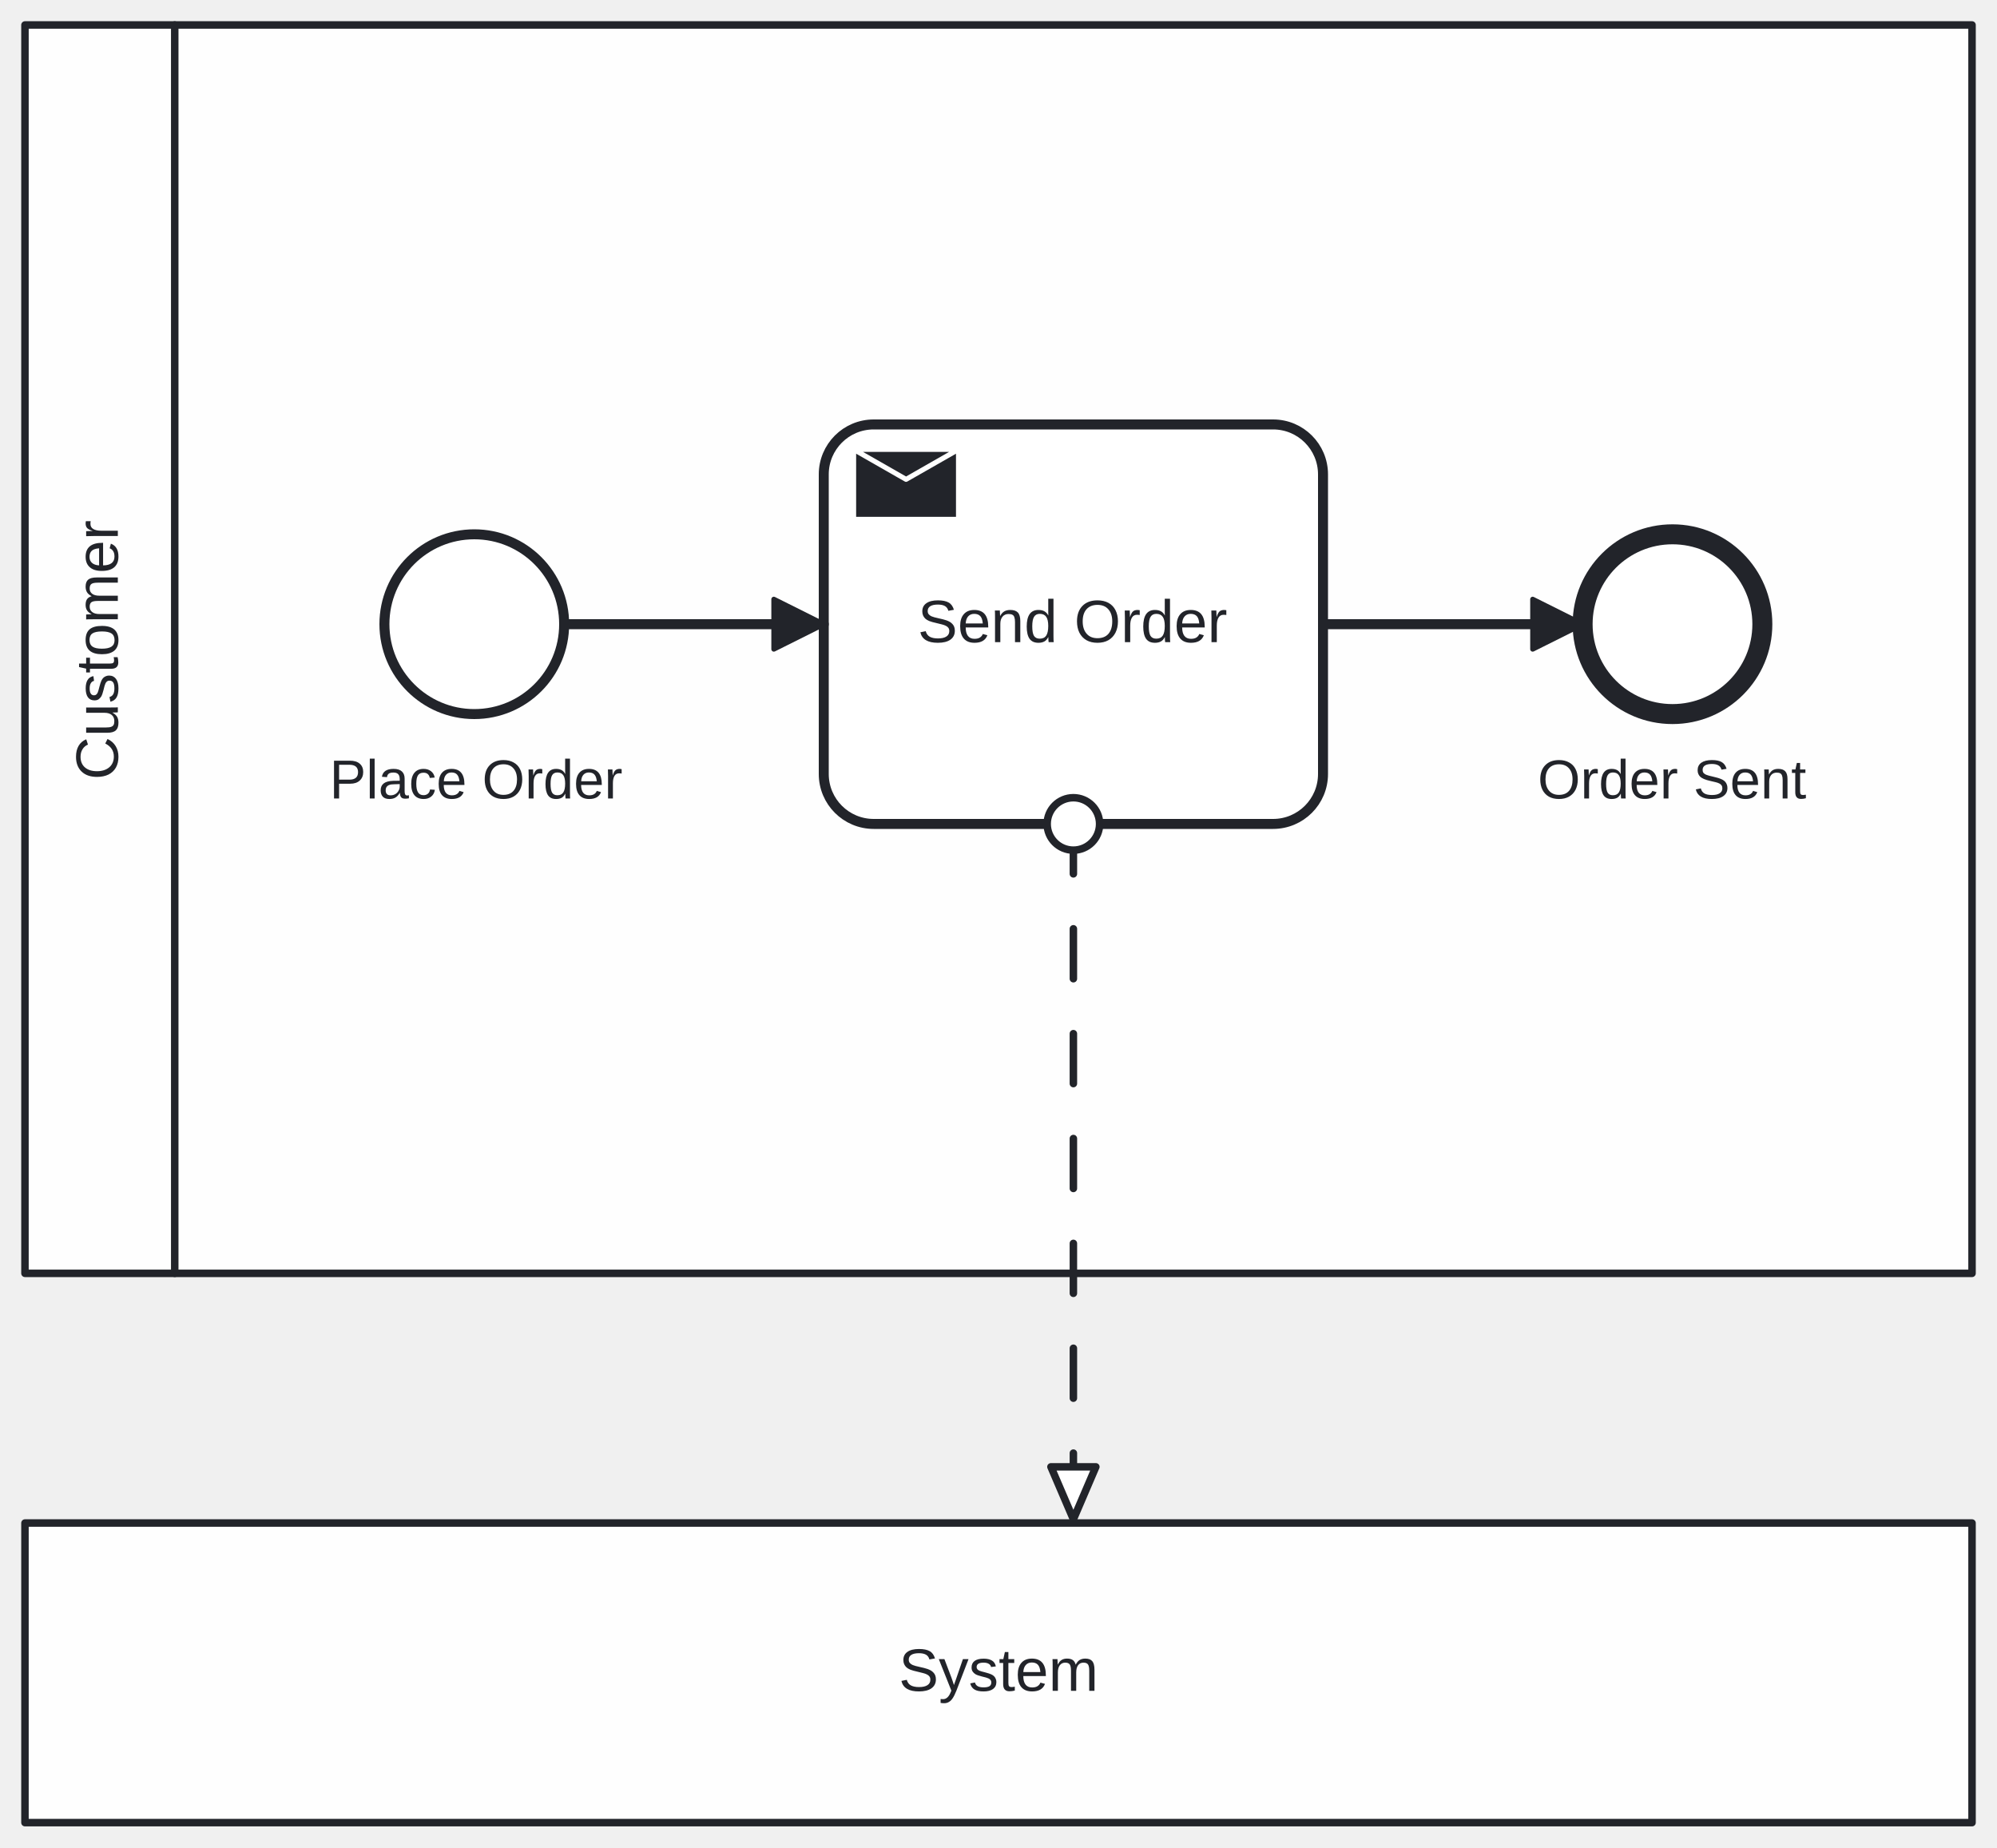
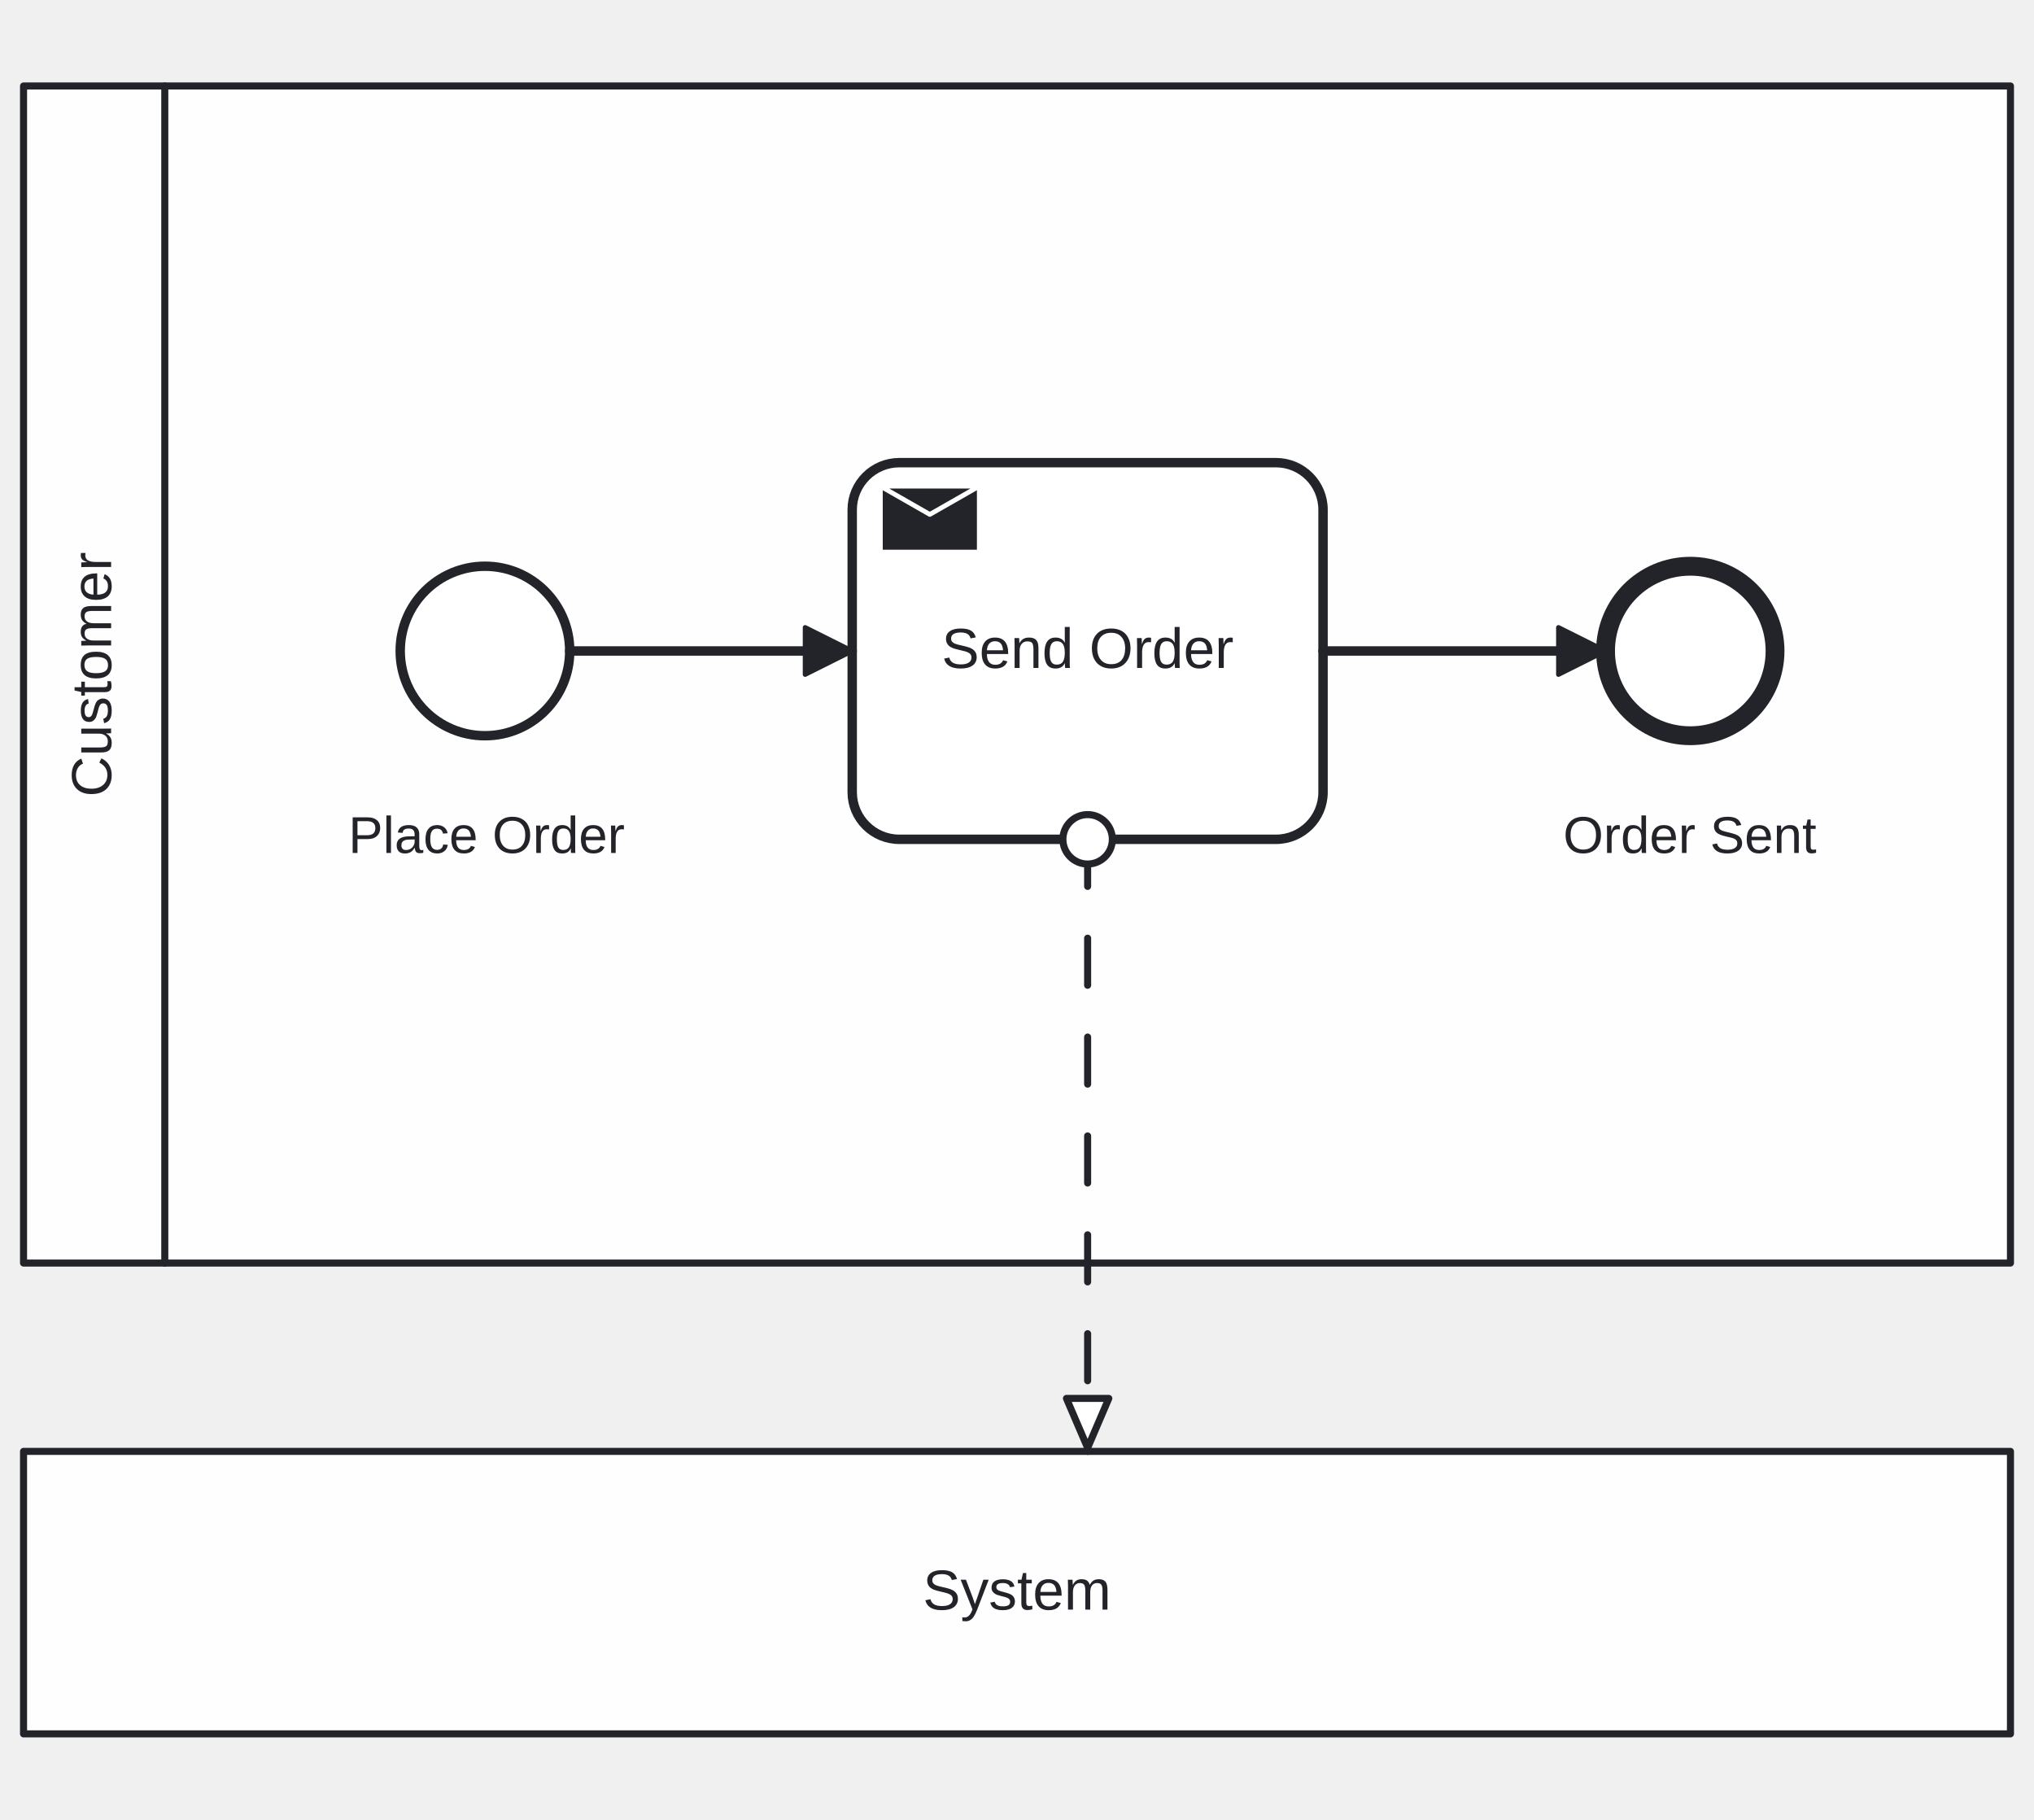
- <svg xmlns="http://www.w3.org/2000/svg" width="400" height="370" viewBox="135 75 400 370" version="1.1">
-   <defs>
-     <pattern id="djs-grid-pattern-59587" width="10" height="10" patternUnits="userSpaceOnUse">
-       <circle cx="0.5" cy="0.5" r="0.5" style="fill: rgb(204, 204, 204);" />
-     </pattern>
-   </defs>
+ <svg xmlns="http://www.w3.org/2000/svg" width="589" height="527" viewBox="157 167 432 360" version="1.1">
  <g class="djs-group">
-     <g class="djs-element djs-shape" data-element-id="Participant_1kju1v4" style="display: block;" transform="matrix(1 0 0 1 140 80)">
+     <g class="djs-element djs-shape" data-element-id="Participant_1kju1v4" style="display: block;" transform="translate(162, 172)">
      <g class="djs-visual">
-         <rect x="0" y="0" width="390" height="250" rx="0" ry="0" style="stroke-linecap: round; stroke-linejoin: round; stroke: rgb(34, 36, 42); stroke-width: 1.5px; fill: white; fill-opacity: 0.95;" />
-         <path style="fill: none; stroke-linecap: round; stroke-linejoin: round; stroke: rgb(34, 36, 42); stroke-width: 1.5px;" d="M30,0L30,250" />
-         <text lineHeight="1.2" class="djs-label" style="font-family: Arial, sans-serif; font-size: 12px; font-weight: normal; fill: rgb(34, 36, 42);" transform="matrix(-1.83697e-16 -1 1 -1.83697e-16 0 250)">
-           <tspan x="98.808" y="18.6">Customer</tspan>
+         <rect x="0" y="0" width="422" height="250" rx="0" ry="0" style="stroke-linecap: round; stroke-linejoin: round; stroke: hsl(225, 10%, 15%); stroke-width: 1.5px; fill: white; fill-opacity: 0.95;" />
+         <path style="fill: none; stroke-linecap: round; stroke-linejoin: round; stroke: hsl(225, 10%, 15%); stroke-width: 1.5px;" d="M30,0L30,250" />
+         <text style="font-family: Arial, sans-serif; font-size: 12px; font-weight: normal; fill: hsl(225, 10%, 15%);" lineHeight="1.2" class="djs-label" transform="matrix(-1.8369701987210297e-16, -1, 1, -1.8369701987210297e-16, 0, 250)">
+           <tspan x="98.996" y="18.6">Customer</tspan>
        </text>
      </g>
-       <rect x="-5" y="-5" rx="4" width="400" height="260" class="djs-outline" style="fill: none;" />
-       <rect class="djs-hit djs-hit-no-move" x="0" y="0" width="390" height="250" style="fill: none; stroke-opacity: 0; stroke: white; stroke-width: 15px;" />
-       <rect class="djs-hit djs-hit-click-stroke" x="0" y="0" width="390" height="250" style="fill: none; stroke-opacity: 0; stroke: white; stroke-width: 15px;" />
-       <rect class="djs-hit djs-hit-all" x="0" y="0" width="30" height="250" style="fill: none; stroke-opacity: 0; stroke: white; stroke-width: 15px;" />
+       <rect x="-5" y="-5" rx="4" width="432" height="260" style="fill: none;" class="djs-outline" />
+       <rect style="fill: none; stroke-opacity: 0; stroke: white; stroke-width: 15px;" class="djs-hit djs-hit-no-move" x="0" y="0" width="422" height="250" />
+       <rect style="fill: none; stroke-opacity: 0; stroke: white; stroke-width: 15px;" class="djs-hit djs-hit-click-stroke" x="0" y="0" width="422" height="250" />
+       <rect style="fill: none; stroke-opacity: 0; stroke: white; stroke-width: 15px;" class="djs-hit djs-hit-all" x="0" y="0" width="30" height="250" />
    </g>
    <g class="djs-children">
      <g class="djs-group">
-         <g class="djs-element djs-shape" data-element-id="Activity_0umkpno" style="display: block;" transform="matrix(1 0 0 1 300 160)">
+         <g class="djs-element djs-shape" data-element-id="Activity_0umkpno" style="display: block;" transform="translate(338, 252)">
          <g class="djs-visual">
-             <rect x="0" y="0" width="100" height="80" rx="10" ry="10" style="stroke-linecap: round; stroke-linejoin: round; stroke: rgb(34, 36, 42); stroke-width: 2px; fill: white; fill-opacity: 0.95;" />
-             <text lineHeight="1.2" class="djs-label" style="font-family: Arial, sans-serif; font-size: 12px; font-weight: normal; fill: rgb(34, 36, 42);">
-               <tspan x="18.801" y="43.6">Send Order</tspan>
+             <rect x="0" y="0" width="100" height="80" rx="10" ry="10" style="stroke-linecap: round; stroke-linejoin: round; stroke: hsl(225, 10%, 15%); stroke-width: 2px; fill: white; fill-opacity: 0.95;" />
+             <text style="font-family: Arial, sans-serif; font-size: 12px; font-weight: normal; fill: hsl(225, 10%, 15%);" lineHeight="1.2" class="djs-label">
+               <tspan x="18.986" y="43.6">Send Order</tspan>
            </text>
-             <path d="m 5.985,4.998 l 0,14 l 21,0 l 0,-14 z l 10.5,6 l 10.5,-6" style="fill: rgb(34, 36, 42); stroke-linecap: round; stroke-linejoin: round; stroke: white; stroke-width: 1px;" />
+             <path style="fill: hsl(225, 10%, 15%); stroke-linecap: round; stroke-linejoin: round; stroke: white; stroke-width: 1px;" d="m 5.985,4.998 l 0,14 l 21,0 l 0,-14 z l 10.5,6 l 10.5,-6" />
          </g>
-           <rect class="djs-hit djs-hit-all" x="0" y="0" width="100" height="80" style="fill: none; stroke-opacity: 0; stroke: white; stroke-width: 15px;" />
-           <rect x="-5" y="-5" rx="14" width="110" height="90" class="djs-outline" style="fill: none;" />
+           <rect style="fill: none; stroke-opacity: 0; stroke: white; stroke-width: 15px;" class="djs-hit djs-hit-all" x="0" y="0" width="100" height="80" />
+           <rect x="-5" y="-5" rx="14" width="110" height="90" style="fill: none;" class="djs-outline" />
        </g>
      </g>
      <g class="djs-group">
-         <g class="djs-element djs-shape" data-element-id="Event_0fdolr2" style="display: block;" transform="matrix(1 0 0 1 452 182)">
+         <g class="djs-element djs-shape" data-element-id="Event_0fdolr2" style="display: block;" transform="translate(498, 274)">
          <g class="djs-visual">
-             <circle cx="18" cy="18" r="18" style="stroke-linecap: round; stroke-linejoin: round; stroke: rgb(34, 36, 42); stroke-width: 4px; fill: white; fill-opacity: 0.95;" />
+             <circle cx="18" cy="18" r="18" style="stroke-linecap: round; stroke-linejoin: round; stroke: hsl(225, 10%, 15%); stroke-width: 4px; fill: white; fill-opacity: 0.95;" />
          </g>
-           <rect class="djs-hit djs-hit-all" x="0" y="0" width="36" height="36" style="fill: none; stroke-opacity: 0; stroke: white; stroke-width: 15px;" />
-           <circle cx="18" cy="18" r="24" class="djs-outline" style="fill: none;" />
+           <rect style="fill: none; stroke-opacity: 0; stroke: white; stroke-width: 15px;" class="djs-hit djs-hit-all" x="0" y="0" width="36" height="36" />
+           <circle cx="18" cy="18" r="24" style="fill: none;" class="djs-outline" />
        </g>
      </g>
      <g class="djs-group">
-         <g class="djs-element djs-shape" data-element-id="Event_0rkf2lz" style="display: block;" transform="matrix(1 0 0 1 212 182)">
+         <g class="djs-element djs-shape" data-element-id="Event_0rkf2lz" style="display: block;" transform="translate(242, 274)">
          <g class="djs-visual">
-             <circle cx="18" cy="18" r="18" style="stroke-linecap: round; stroke-linejoin: round; stroke: rgb(34, 36, 42); stroke-width: 2px; fill: white; fill-opacity: 0.95;" />
+             <circle cx="18" cy="18" r="18" style="stroke-linecap: round; stroke-linejoin: round; stroke: hsl(225, 10%, 15%); stroke-width: 2px; fill: white; fill-opacity: 0.95;" />
          </g>
-           <rect class="djs-hit djs-hit-all" x="0" y="0" width="36" height="36" style="fill: none; stroke-opacity: 0; stroke: white; stroke-width: 15px;" />
-           <circle cx="18" cy="18" r="23" class="djs-outline" style="fill: none;" />
+           <rect style="fill: none; stroke-opacity: 0; stroke: white; stroke-width: 15px;" class="djs-hit djs-hit-all" x="0" y="0" width="36" height="36" />
+           <circle cx="18" cy="18" r="23" style="fill: none;" class="djs-outline" />
        </g>
      </g>
      <g class="djs-group">
        <g class="djs-element djs-connection" data-element-id="Flow_0b8esdu" style="display: block;">
          <g class="djs-visual">
            <defs>
-               <marker id="marker-6qu3fwwvagv3zlzaqitbx3d00" viewBox="0 0 20 20" refX="11" refY="10" markerWidth="10" markerHeight="10" orient="auto">
-                 <path d="M 1 5 L 11 10 L 1 15 Z" style="stroke-linecap: round; stroke-linejoin: round; stroke: rgb(34, 36, 42); stroke-width: 1px; fill: rgb(34, 36, 42);" />
+               <marker id="marker-seq-0" viewBox="0 0 20 20" refX="11" refY="10" markerWidth="10" markerHeight="10" orient="auto">
+                 <path d="M 1 5 L 11 10 L 1 15 Z" style="stroke-linecap: round; stroke-linejoin: round; stroke: hsl(225, 10%, 15%); stroke-width: 1px; fill: hsl(225, 10%, 15%);" />
              </marker>
            </defs>
-             <path data-corner-radius="5" style="fill: none; stroke-linecap: round; stroke-linejoin: round; stroke: rgb(34, 36, 42); stroke-width: 2px; marker-end: url('#marker-6qu3fwwvagv3zlzaqitbx3d00');" d="M248,200L300,200" />
+             <path style="fill: none; stroke-linecap: round; stroke-linejoin: round; stroke: hsl(225, 10%, 15%); stroke-width: 2px; marker-end: url(#marker-seq-0);" data-corner-radius="5" d="M278,292L338,292" />
          </g>
-           <path d="M248,200L300,200" class="djs-hit djs-hit-stroke" style="fill: none; stroke-opacity: 0; stroke: white; stroke-width: 15px;" />
-           <rect x="243" y="195" rx="4" width="62" height="10" class="djs-outline" style="fill: none;" />
+           <path d="M278,292L338,292" style="fill: none; stroke-opacity: 0; stroke: white; stroke-width: 15px;" class="djs-hit djs-hit-stroke" />
+           <rect x="273" y="287" rx="4" width="70" height="10" style="fill: none;" class="djs-outline" />
        </g>
      </g>
      <g class="djs-group">
        <g class="djs-element djs-connection" data-element-id="Flow_1horjnb" style="display: block;">
          <g class="djs-visual">
            <defs>
-               <marker id="marker-2rjomjm8yv2aub1h4qqpg08sp" viewBox="0 0 20 20" refX="11" refY="10" markerWidth="10" markerHeight="10" orient="auto">
-                 <path d="M 1 5 L 11 10 L 1 15 Z" style="stroke-linecap: round; stroke-linejoin: round; stroke: rgb(34, 36, 42); stroke-width: 1px; fill: rgb(34, 36, 42);" />
+               <marker id="marker-seq-1" viewBox="0 0 20 20" refX="11" refY="10" markerWidth="10" markerHeight="10" orient="auto">
+                 <path d="M 1 5 L 11 10 L 1 15 Z" style="stroke-linecap: round; stroke-linejoin: round; stroke: hsl(225, 10%, 15%); stroke-width: 1px; fill: hsl(225, 10%, 15%);" />
              </marker>
            </defs>
-             <path data-corner-radius="5" style="fill: none; stroke-linecap: round; stroke-linejoin: round; stroke: rgb(34, 36, 42); stroke-width: 2px; marker-end: url('#marker-2rjomjm8yv2aub1h4qqpg08sp');" d="M400,200L452,200" />
+             <path style="fill: none; stroke-linecap: round; stroke-linejoin: round; stroke: hsl(225, 10%, 15%); stroke-width: 2px; marker-end: url(#marker-seq-1);" data-corner-radius="5" d="M438,292L498,292" />
          </g>
-           <path d="M400,200L452,200" class="djs-hit djs-hit-stroke" style="fill: none; stroke-opacity: 0; stroke: white; stroke-width: 15px;" />
-           <rect x="395" y="195" rx="4" width="62" height="10" class="djs-outline" style="fill: none;" />
+           <path d="M438,292L498,292" style="fill: none; stroke-opacity: 0; stroke: white; stroke-width: 15px;" class="djs-hit djs-hit-stroke" />
+           <rect x="433" y="287" rx="4" width="70" height="10" style="fill: none;" class="djs-outline" />
        </g>
      </g>
    </g>
  </g>
  <g class="djs-group">
-     <g class="djs-element djs-shape" data-element-id="Participant_0yixlru" style="display: block;" transform="matrix(1 0 0 1 140 380)">
+     <g class="djs-element djs-shape" data-element-id="Participant_0yixlru" style="display: block;" transform="translate(162, 462)">
      <g class="djs-visual">
-         <rect x="0" y="0" width="390" height="60" rx="0" ry="0" style="stroke-linecap: round; stroke-linejoin: round; stroke: rgb(34, 36, 42); stroke-width: 1.5px; fill: white; fill-opacity: 0.95;" />
-         <text lineHeight="1.2" class="djs-label" style="font-family: Arial, sans-serif; font-size: 12px; font-weight: normal; fill: rgb(34, 36, 42);">
-           <tspan x="175.008" y="33.6">System</tspan>
+         <rect x="0" y="0" width="422" height="60" rx="0" ry="0" style="stroke-linecap: round; stroke-linejoin: round; stroke: hsl(225, 10%, 15%); stroke-width: 1.5px; fill: white; fill-opacity: 0.95;" />
+         <text style="font-family: Arial, sans-serif; font-size: 12px; font-weight: normal; fill: hsl(225, 10%, 15%);" lineHeight="1.2" class="djs-label">
+           <tspan x="190.996" y="33.6">System</tspan>
        </text>
      </g>
-       <rect x="-5" y="-5" rx="4" width="400" height="70" class="djs-outline" style="fill: none;" />
-       <rect class="djs-hit djs-hit-all" x="0" y="0" width="390" height="60" style="fill: none; stroke-opacity: 0; stroke: white; stroke-width: 15px;" />
-     </g>
-   </g>
-   <g class="djs-group">
-     <g class="djs-element djs-shape" data-element-id="Event_0fdolr2_label" style="display: block;" transform="matrix(1 0 0 1 443 225)">
-       <g class="djs-visual">
-         <text lineHeight="1.2" class="djs-label" style="font-family: Arial, sans-serif; font-size: 11px; font-weight: normal; fill: rgb(34, 36, 42);">
-           <tspan x="0" y="9.9">Order Sent</tspan>
-         </text>
-       </g>
-       <rect class="djs-hit djs-hit-all" x="0" y="0" width="55" height="14" style="fill: none; stroke-opacity: 0; stroke: white; stroke-width: 15px;" />
-       <rect x="-5" y="-5" rx="4" width="65" height="24" class="djs-outline" style="fill: none;" />
-     </g>
-   </g>
-   <g class="djs-group">
-     <g class="djs-element djs-shape" data-element-id="Event_0rkf2lz_label" style="display: block;" transform="matrix(1 0 0 1 201 225)">
-       <g class="djs-visual">
-         <text lineHeight="1.2" class="djs-label" style="font-family: Arial, sans-serif; font-size: 11px; font-weight: normal; fill: rgb(34, 36, 42);">
-           <tspan x="0" y="9.9">Place Order</tspan>
-         </text>
-       </g>
-       <rect class="djs-hit djs-hit-all" x="0" y="0" width="59" height="14" style="fill: none; stroke-opacity: 0; stroke: white; stroke-width: 15px;" />
-       <rect x="-5" y="-5" rx="4" width="69" height="24" class="djs-outline" style="fill: none;" />
+       <rect x="-5" y="-5" rx="4" width="432" height="70" style="fill: none;" class="djs-outline" />
+       <rect style="fill: none; stroke-opacity: 0; stroke: white; stroke-width: 15px;" class="djs-hit djs-hit-all" x="0" y="0" width="422" height="60" />
    </g>
  </g>
  <g class="djs-group">
    <g class="djs-element djs-connection" data-element-id="Flow_0pay6fu" style="display: block;">
      <g class="djs-visual">
        <defs>
-           <marker id="marker-dtt9u62rvc6z1ballop38ken6" viewBox="0 0 20 20" refX="8.5" refY="5" markerWidth="20" markerHeight="20" orient="auto">
-             <path d="m 1 5 l 0 -3 l 7 3 l -7 3 z" style="stroke-linecap: round; stroke-linejoin: round; stroke: rgb(34, 36, 42); stroke-width: 1px; fill: white; stroke-dasharray: 10000, 1;" />
+           <marker id="marker-seq-2" viewBox="0 0 20 20" refX="8.5" refY="5" markerWidth="20" markerHeight="20" orient="auto">
+             <path d="m 1 5 l 0 -3 l 7 3 l -7 3 z" style="stroke-linecap: round; stroke-linejoin: round; stroke: hsl(225, 10%, 15%); stroke-width: 1px; fill: white; stroke-dasharray: 10000,1;" />
          </marker>
-           <marker id="marker-6m6b0dxj0kj83hhmawxe2k90b" viewBox="0 0 20 20" refX="6" refY="6" markerWidth="20" markerHeight="20" orient="auto">
-             <circle cx="6" cy="6" r="3.5" style="stroke-linecap: round; stroke-linejoin: round; stroke: rgb(34, 36, 42); stroke-width: 1px; fill: white; stroke-dasharray: 10000, 1;" />
+           <marker id="marker-seq-3" viewBox="0 0 20 20" refX="6" refY="6" markerWidth="20" markerHeight="20" orient="auto">
+             <circle cx="6" cy="6" r="3.5" style="stroke-linecap: round; stroke-linejoin: round; stroke: hsl(225, 10%, 15%); stroke-width: 1px; fill: white; stroke-dasharray: 10000,1;" />
          </marker>
        </defs>
-         <path data-corner-radius="5" style="fill: none; stroke-linecap: round; stroke-linejoin: round; stroke: rgb(34, 36, 42); stroke-width: 1.5px; marker-end: url('#marker-dtt9u62rvc6z1ballop38ken6'); marker-start: url('#marker-6m6b0dxj0kj83hhmawxe2k90b'); stroke-dasharray: 10, 11;" d="M350,240L350,380" />
+         <path style="fill: none; stroke-linecap: round; stroke-linejoin: round; stroke: hsl(225, 10%, 15%); stroke-width: 1.5px; marker-end: url(#marker-seq-2); marker-start: url(#marker-seq-3); stroke-dasharray: 10, 11;" data-corner-radius="5" d="M388,332L388,462" />
      </g>
-       <path d="M350,240L350,380" class="djs-hit djs-hit-stroke" style="fill: none; stroke-opacity: 0; stroke: white; stroke-width: 15px;" />
-       <rect x="345" y="235" rx="4" width="10" height="150" class="djs-outline" style="fill: none;" />
+       <path d="M388,332L388,462" style="fill: none; stroke-opacity: 0; stroke: white; stroke-width: 15px;" class="djs-hit djs-hit-stroke" />
+       <rect x="383" y="327" rx="4" width="10" height="140" style="fill: none;" class="djs-outline" />
+     </g>
+   </g>
+   <g class="djs-group">
+     <g class="djs-element djs-shape" data-element-id="Event_0fdolr2_label" style="display: block;" transform="translate(489, 325)">
+       <g class="djs-visual">
+         <text style="font-family: Arial, sans-serif; font-size: 11px; font-weight: normal; fill: hsl(225, 10%, 15%);" lineHeight="1.2" class="djs-label">
+           <tspan x="0" y="9.9">Order Sent</tspan>
+         </text>
+       </g>
+       <rect style="fill: none; stroke-opacity: 0; stroke: white; stroke-width: 15px;" class="djs-hit djs-hit-all" x="0" y="0" width="54" height="14" />
+       <rect x="-5" y="-5" rx="4" width="64" height="24" style="fill: none;" class="djs-outline" />
+     </g>
+   </g>
+   <g class="djs-group">
+     <g class="djs-element djs-shape" data-element-id="Event_0rkf2lz_label" style="display: block;" transform="translate(231, 325)">
+       <g class="djs-visual">
+         <text style="font-family: Arial, sans-serif; font-size: 11px; font-weight: normal; fill: hsl(225, 10%, 15%);" lineHeight="1.2" class="djs-label">
+           <tspan x="0" y="9.9">Place Order</tspan>
+         </text>
+       </g>
+       <rect style="fill: none; stroke-opacity: 0; stroke: white; stroke-width: 15px;" class="djs-hit djs-hit-all" x="0" y="0" width="59" height="14" />
+       <rect x="-5" y="-5" rx="4" width="69" height="24" style="fill: none;" class="djs-outline" />
    </g>
  </g>
</svg>
